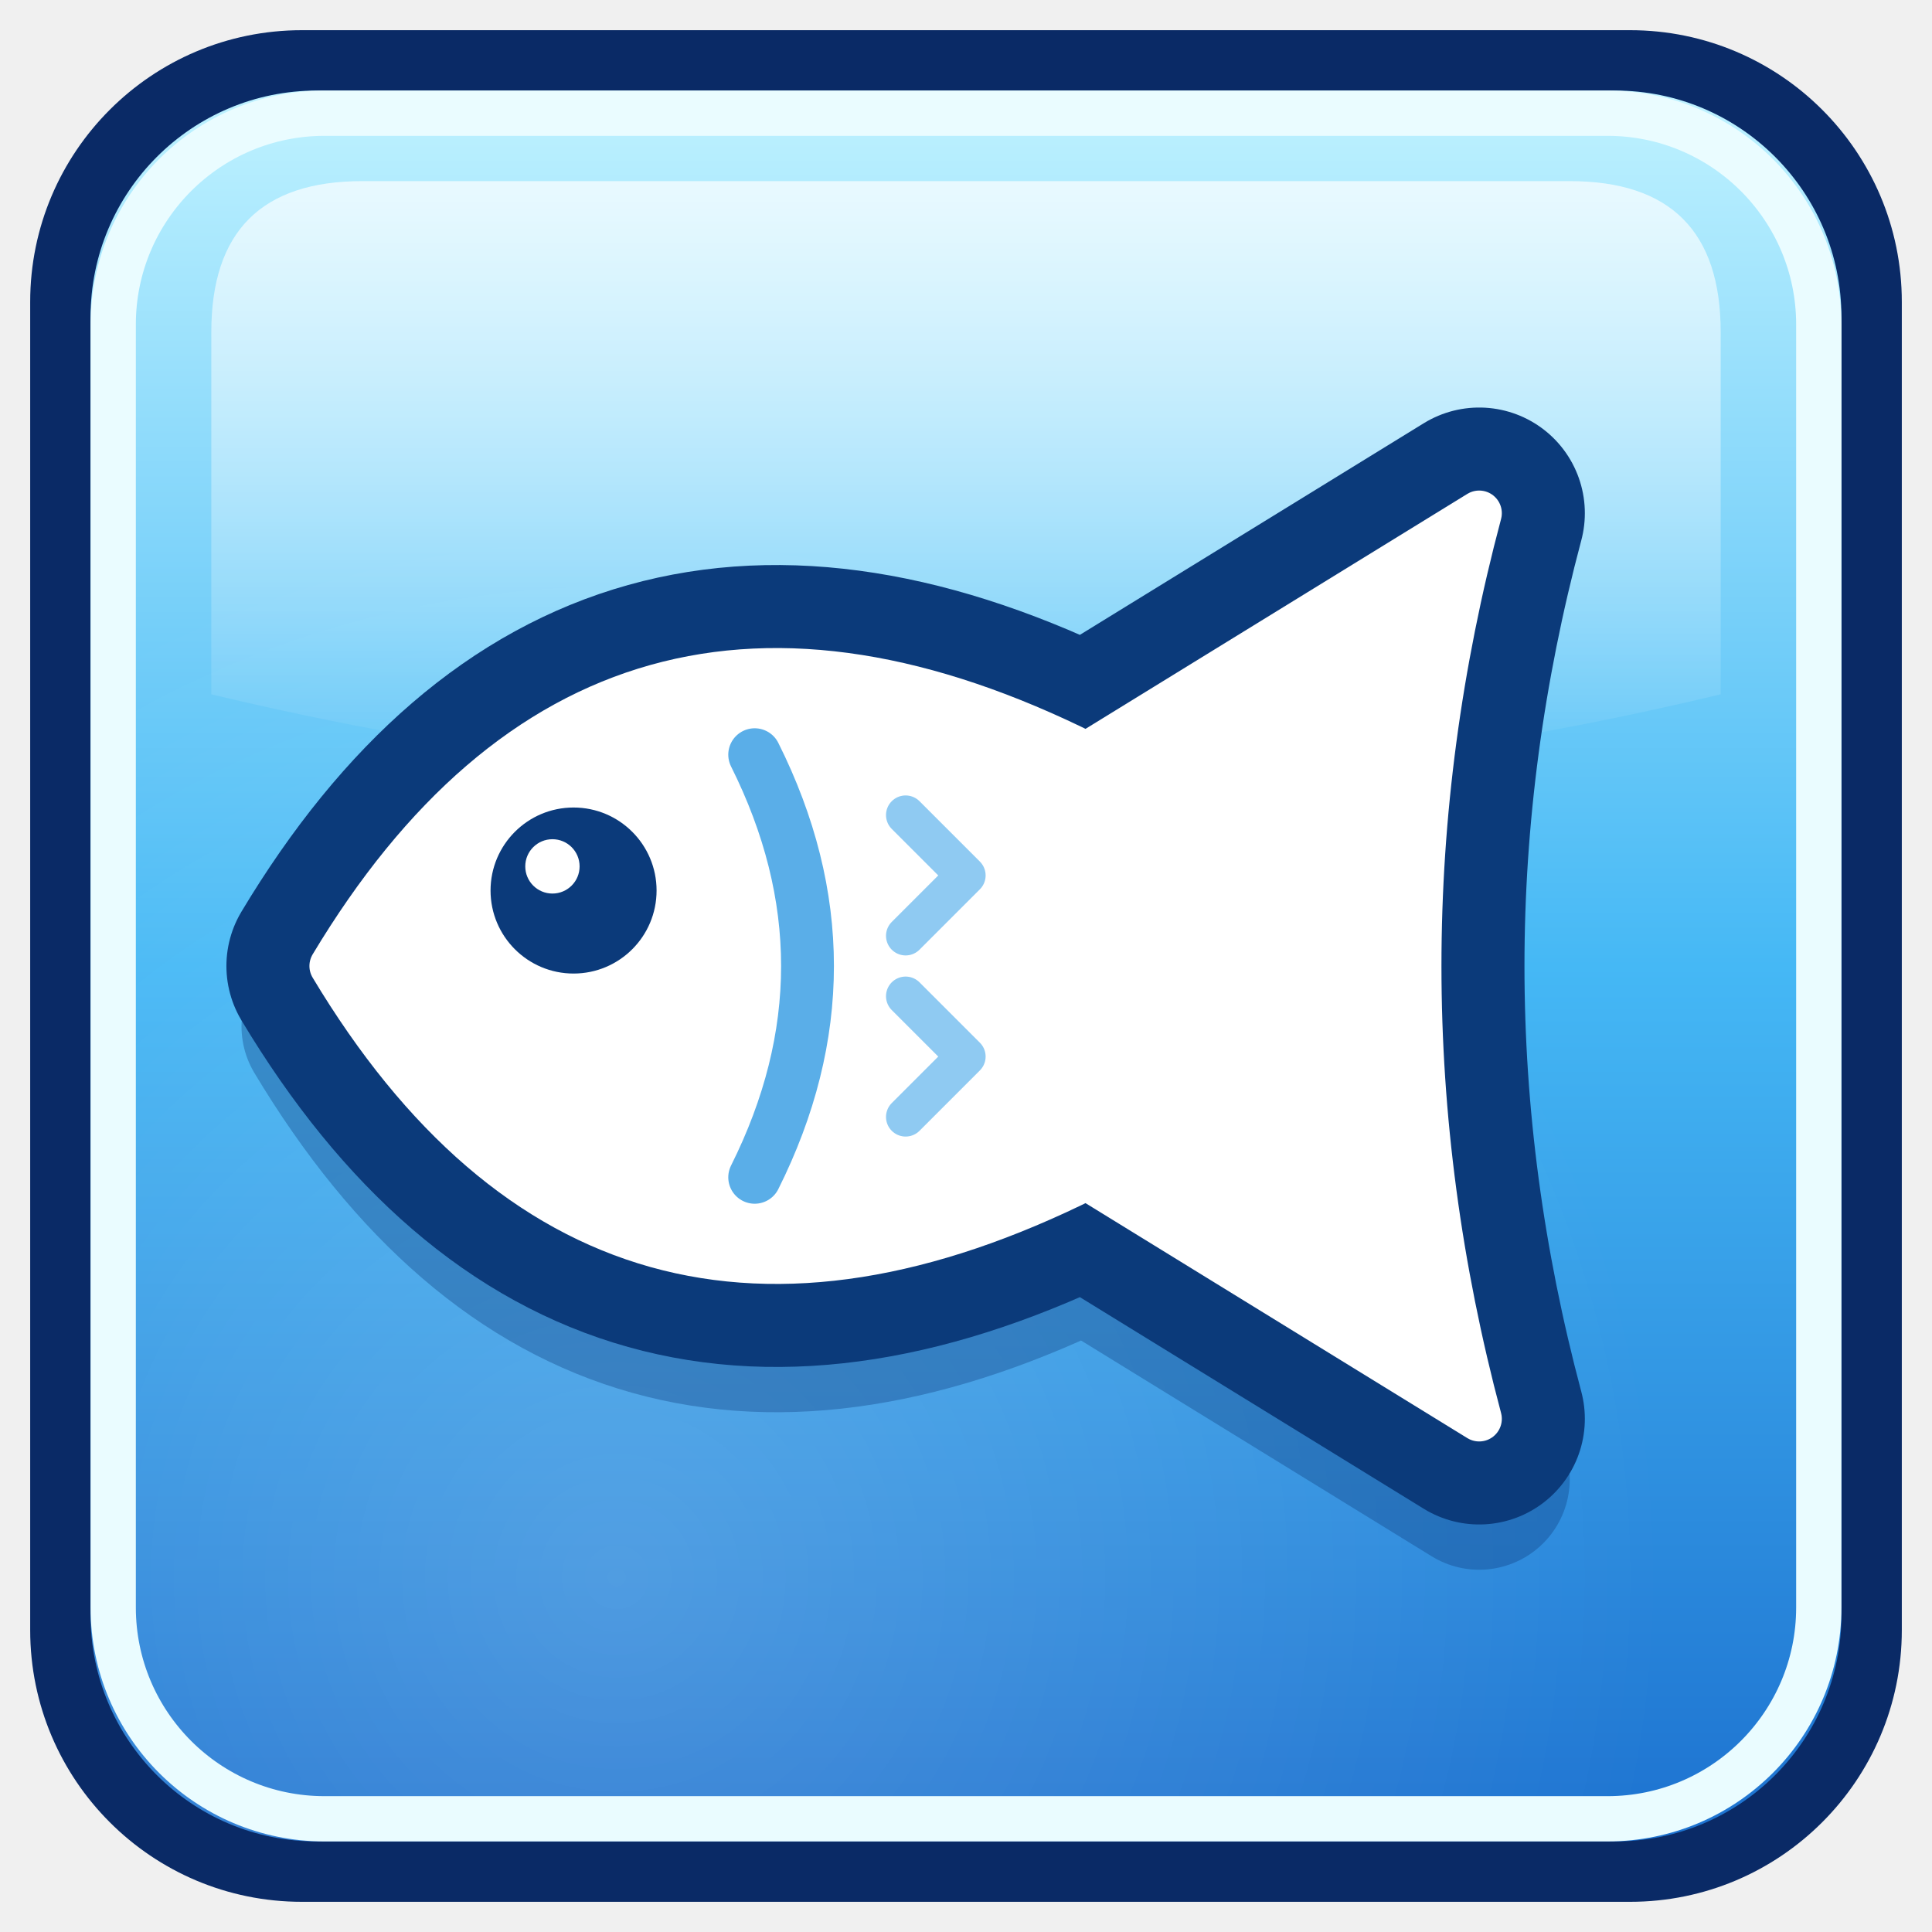
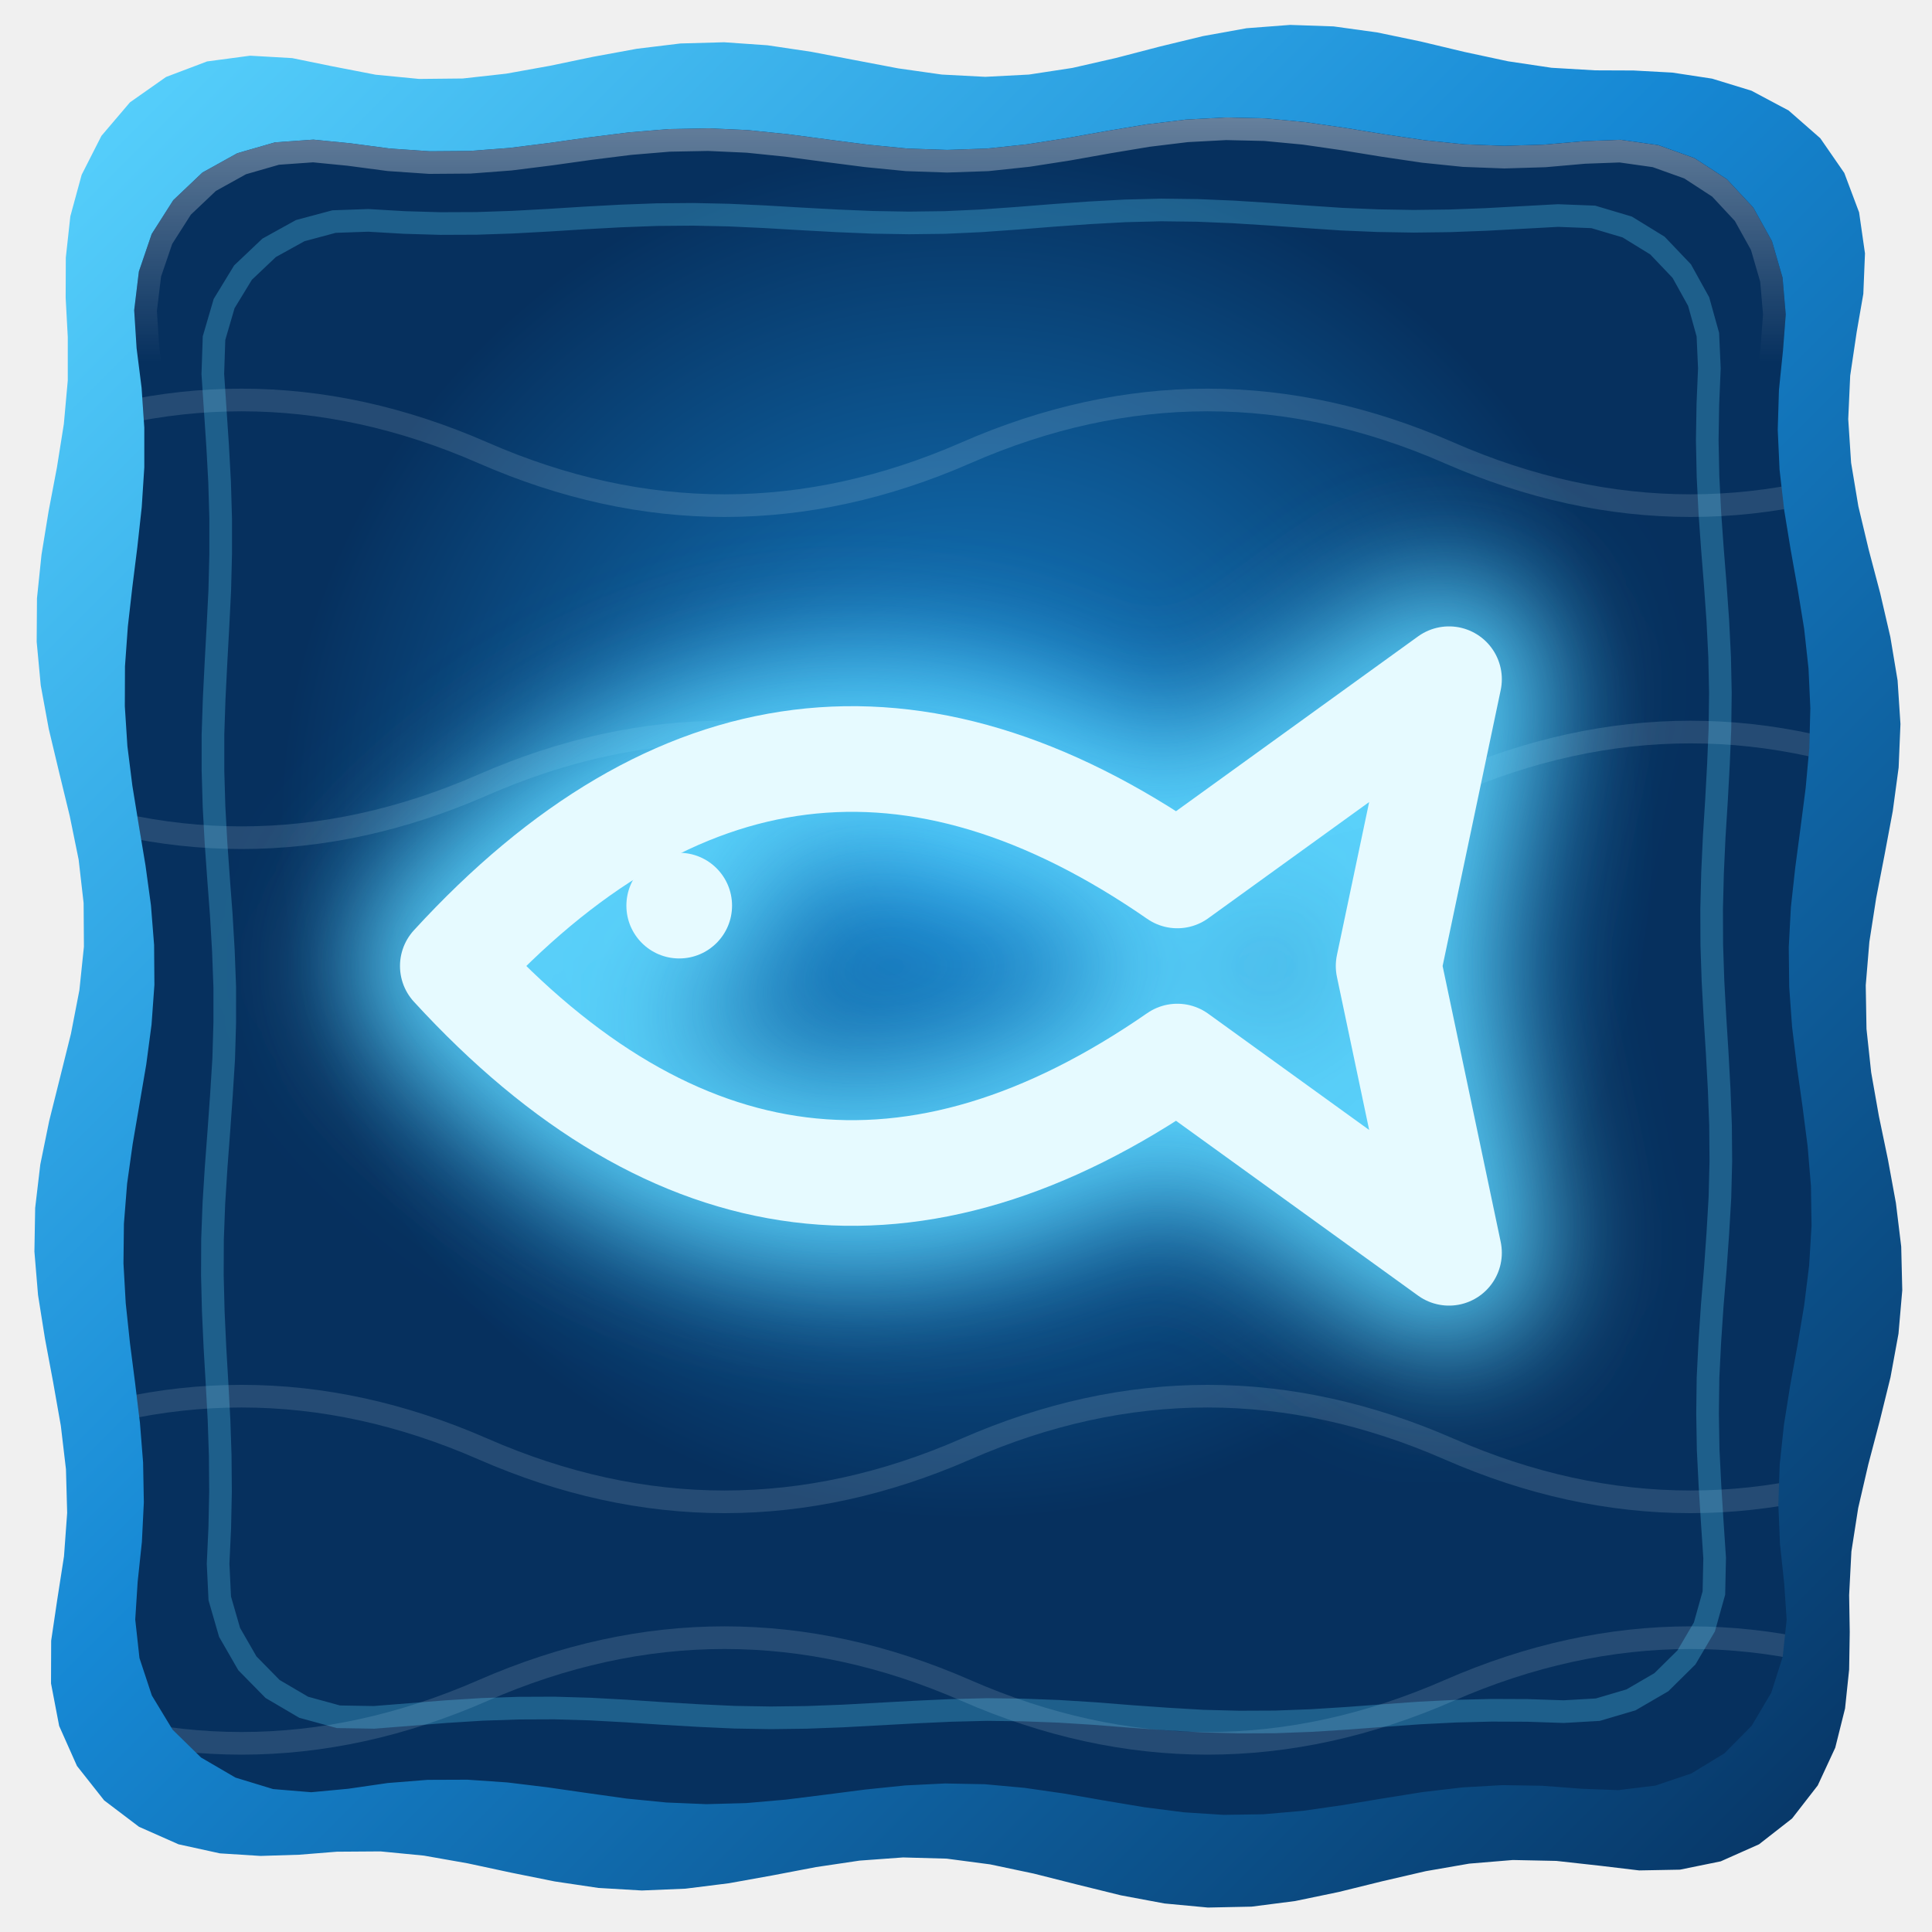
<svg xmlns="http://www.w3.org/2000/svg" width="128" height="128" viewBox="0 0 128 128">
  <defs>
-     <linearGradient id="body" x1="0" y1="0" x2="0" y2="1">
-       <stop offset="0" stop-color="#bff2ff" />
-       <stop offset="0.5" stop-color="#45b8f5" />
-       <stop offset="1" stop-color="#1d72d0" />
+     <linearGradient id="frame" x1="0" y1="0" x2="1" y2="1">
+       <stop offset="0" stop-color="#5cd6ff" />
+       <stop offset="0.45" stop-color="#1688d4" />
+       <stop offset="1" stop-color="#06305e" />
    </linearGradient>
-     <linearGradient id="gloss" x1="0" y1="0" x2="0" y2="1">
-       <stop offset="0" stop-color="#ffffff" stop-opacity="0.7" />
+     <radialGradient id="body" cx="0.5" cy="0.42" r="0.68">
+       <stop offset="0" stop-color="#1688d4" />
+       <stop offset="0.6" stop-color="#06305e" />
+       <stop offset="1" stop-color="#06305e" />
+     </radialGradient>
+     <linearGradient id="topLight" x1="0" y1="0" x2="0" y2="1">
+       <stop offset="0.3" stop-color="#ffffff" />
      <stop offset="1" stop-color="#ffffff" stop-opacity="0" />
    </linearGradient>
-     <radialGradient id="caustic" cx="0.3" cy="0.85" r="0.6">
-       <stop offset="0" stop-color="#ffffff" stop-opacity="0.18" />
-       <stop offset="1" stop-color="#ffffff" stop-opacity="0" />
-     </radialGradient>
+     <mask id="top">
+       <rect width="128" height="24" fill="url(#topLight)" />
+     </mask>
+     <clipPath id="face">
+       <path d="M23.20 9.49 L25.84 9.84 L28.47 10.02 L31.11 10.00 L33.75 9.80 L36.38 9.47 L39.02 9.10 L41.66 8.77 L44.30 8.55 L46.93 8.50 L49.57 8.62 L52.21 8.89 L54.84 9.24 L57.48 9.58 L60.12 9.84 L62.75 9.93 L65.39 9.84 L68.03 9.56 L70.66 9.15 L73.30 8.68 L75.94 8.24 L78.57 7.92 L81.21 7.78 L83.85 7.84 L86.49 8.09 L89.12 8.47 L91.76 8.90 L94.40 9.29 L97.03 9.56 L99.67 9.66 L102.31 9.58 L104.93 9.35 L107.38 9.26 L109.86 9.61 L112.26 10.47 L114.41 11.87 L116.16 13.75 L117.40 15.98 L118.10 18.39 L118.31 20.83 L118.13 23.20 L117.86 25.84 L117.78 28.47 L117.90 31.11 L118.20 33.75 L118.63 36.38 L119.10 39.02 L119.53 41.66 L119.82 44.30 L119.94 46.93 L119.87 49.57 L119.63 52.21 L119.29 54.84 L118.94 57.48 L118.65 60.12 L118.51 62.75 L118.54 65.39 L118.73 68.03 L119.05 70.66 L119.42 73.30 L119.76 75.94 L119.98 78.57 L120.02 81.21 L119.86 83.85 L119.53 86.49 L119.09 89.12 L118.61 91.76 L118.19 94.40 L117.91 97.03 L117.82 99.67 L117.93 102.31 L118.21 104.93 L118.37 107.31 L118.11 109.76 L117.35 112.15 L116.05 114.34 L114.25 116.16 L112.07 117.49 L109.68 118.30 L107.22 118.60 L104.80 118.51 L102.16 118.31 L99.53 118.27 L96.89 118.42 L94.25 118.73 L91.62 119.15 L88.98 119.59 L86.34 119.97 L83.70 120.20 L81.07 120.24 L78.43 120.07 L75.79 119.73 L73.16 119.29 L70.52 118.83 L67.88 118.45 L65.25 118.21 L62.61 118.16 L59.97 118.29 L57.34 118.56 L54.70 118.90 L52.06 119.23 L49.43 119.46 L46.79 119.53 L44.15 119.42 L41.51 119.16 L38.88 118.79 L36.24 118.41 L33.60 118.09 L30.97 117.91 L28.33 117.92 L25.69 118.13 L23.07 118.51 L20.62 118.74 L18.09 118.53 L15.60 117.77 L13.32 116.44 L11.43 114.59 L10.06 112.33 L9.24 109.85 L8.96 107.30 L9.12 104.80 L9.40 102.16 L9.53 99.53 L9.48 96.89 L9.27 94.25 L8.95 91.62 L8.61 88.98 L8.33 86.34 L8.18 83.70 L8.21 81.07 L8.42 78.43 L8.79 75.79 L9.24 73.16 L9.69 70.52 L10.04 67.88 L10.23 65.25 L10.21 62.61 L10.00 59.97 L9.64 57.34 L9.20 54.70 L8.77 52.06 L8.44 49.43 L8.27 46.79 L8.28 44.15 L8.47 41.51 L8.77 38.88 L9.10 36.24 L9.39 33.60 L9.56 30.97 L9.56 28.33 L9.38 25.69 L9.05 23.07 L8.89 20.55 L9.20 17.99 L10.05 15.50 L11.48 13.26 L13.41 11.43 L15.72 10.15 L18.22 9.43 L20.76 9.25 Z" />
+     </clipPath>
+     <filter id="glow" x="-40%" y="-40%" width="180%" height="180%">
+       <feGaussianBlur stdDeviation="4" />
+     </filter>
  </defs>
-   <rect x="2" y="2" width="124" height="124" rx="18" fill="#0a2a66" />
-   <rect x="6" y="6" width="116" height="116" rx="15" fill="url(#body)" />
-   <rect x="6" y="6" width="116" height="116" rx="15" fill="url(#caustic)" />
-   <rect x="7.5" y="7.5" width="113" height="113" rx="14" fill="none" stroke="#eafcff" stroke-width="3" />
-   <path d="M14 22 Q14 12 24 12 H104 Q114 12 114 22 V46 Q64 58 14 46 Z" fill="url(#gloss)" />
-   <g transform="translate(0 4)" opacity="0.35">
-     <path d="M22 64 Q40 34 72 50 L98 34 Q90 64 98 94 L72 78 Q40 94 22 64 Z" fill="#0b3a7a" stroke="#0b3a7a" stroke-width="12" stroke-linejoin="round" />
+   <path d="M22.00 4.39 L24.89 4.95 L27.77 5.23 L30.66 5.20 L33.54 4.88 L36.43 4.36 L39.31 3.76 L42.20 3.23 L45.08 2.88 L47.97 2.80 L50.85 3.00 L53.74 3.43 L56.62 3.98 L59.51 4.53 L62.40 4.94 L65.28 5.09 L68.17 4.94 L71.05 4.50 L73.94 3.84 L76.82 3.09 L79.71 2.39 L82.59 1.87 L85.48 1.65 L88.36 1.75 L91.25 2.15 L94.13 2.75 L97.02 3.44 L99.91 4.06 L102.79 4.49 L105.68 4.66 L108.23 4.67 L110.80 4.81 L113.43 5.21 L116.04 6.01 L118.50 7.32 L120.60 9.16 L122.19 11.46 L123.17 14.07 L123.56 16.79 L123.45 19.47 L123.01 22.00 L122.58 24.89 L122.45 27.77 L122.64 30.66 L123.12 33.54 L123.81 36.43 L124.57 39.31 L125.24 42.20 L125.72 45.08 L125.91 47.97 L125.79 50.85 L125.40 53.74 L124.86 56.62 L124.30 59.51 L123.85 62.40 L123.61 65.28 L123.66 68.17 L123.97 71.05 L124.48 73.94 L125.08 76.82 L125.61 79.71 L125.96 82.59 L126.03 85.48 L125.78 88.36 L125.25 91.25 L124.54 94.13 L123.78 97.02 L123.11 99.91 L122.66 102.79 L122.51 105.68 L122.55 108.13 L122.51 110.61 L122.24 113.19 L121.59 115.79 L120.43 118.29 L118.73 120.48 L116.54 122.19 L114.00 123.32 L111.30 123.87 L108.60 123.92 L106.00 123.61 L103.11 123.29 L100.23 123.23 L97.34 123.47 L94.46 123.97 L91.57 124.64 L88.69 125.35 L85.80 125.95 L82.92 126.32 L80.03 126.38 L77.15 126.11 L74.26 125.57 L71.38 124.86 L68.49 124.13 L65.60 123.52 L62.72 123.14 L59.83 123.06 L56.95 123.27 L54.06 123.70 L51.18 124.25 L48.29 124.77 L45.41 125.13 L42.52 125.25 L39.64 125.08 L36.75 124.65 L33.87 124.07 L30.98 123.45 L28.09 122.94 L25.21 122.66 L22.32 122.68 L19.83 122.88 L17.26 122.96 L14.57 122.79 L11.83 122.19 L9.21 121.03 L6.90 119.28 L5.10 117.00 L3.92 114.35 L3.38 111.53 L3.39 108.70 L3.79 106.00 L4.24 103.11 L4.45 100.23 L4.37 97.34 L4.03 94.46 L3.52 91.57 L2.98 88.69 L2.52 85.80 L2.28 82.92 L2.33 80.03 L2.67 77.15 L3.26 74.26 L3.98 71.38 L4.70 68.49 L5.26 65.60 L5.56 62.72 L5.54 59.83 L5.21 56.95 L4.62 54.06 L3.92 51.18 L3.23 48.29 L2.70 45.41 L2.43 42.52 L2.45 39.64 L2.75 36.75 L3.22 33.87 L3.77 30.98 L4.23 28.09 L4.49 25.21 L4.49 22.32 L4.35 19.73 L4.36 17.07 L4.66 14.33 L5.41 11.58 L6.72 9.00 L8.61 6.78 L11.00 5.10 L13.72 4.07 L16.57 3.69 L19.36 3.85 Z" fill="url(#frame)" />
+   <path d="M23.20 9.49 L25.84 9.84 L28.47 10.02 L31.11 10.00 L33.75 9.80 L36.38 9.47 L39.02 9.10 L41.66 8.77 L44.30 8.55 L46.93 8.50 L49.57 8.62 L52.21 8.89 L54.84 9.24 L57.48 9.58 L60.12 9.84 L62.75 9.93 L65.39 9.84 L68.03 9.56 L70.66 9.15 L73.30 8.68 L75.94 8.24 L78.57 7.92 L81.21 7.78 L83.85 7.84 L86.49 8.09 L89.12 8.47 L91.76 8.90 L94.40 9.29 L97.03 9.56 L99.67 9.66 L102.31 9.58 L104.93 9.35 L107.38 9.26 L109.86 9.61 L112.26 10.47 L114.41 11.87 L116.16 13.75 L117.40 15.98 L118.10 18.39 L118.31 20.83 L118.13 23.20 L117.86 25.84 L117.78 28.47 L117.90 31.11 L118.20 33.75 L118.63 36.38 L119.10 39.02 L119.53 41.66 L119.82 44.30 L119.94 46.93 L119.87 49.57 L119.63 52.21 L119.29 54.84 L118.94 57.48 L118.65 60.12 L118.51 62.75 L118.54 65.39 L118.73 68.03 L119.05 70.66 L119.42 73.30 L119.76 75.94 L119.98 78.57 L120.02 81.21 L119.86 83.85 L119.53 86.49 L119.09 89.12 L118.61 91.76 L118.19 94.40 L117.91 97.03 L117.82 99.67 L117.93 102.31 L118.21 104.93 L118.37 107.31 L118.11 109.76 L117.35 112.15 L116.05 114.34 L114.25 116.16 L112.07 117.49 L109.68 118.30 L107.22 118.60 L104.80 118.51 L102.16 118.31 L99.53 118.27 L96.89 118.42 L94.25 118.73 L91.62 119.15 L88.98 119.59 L86.34 119.97 L83.70 120.20 L81.07 120.24 L78.43 120.07 L75.79 119.73 L73.16 119.29 L70.52 118.83 L67.88 118.45 L65.25 118.21 L62.61 118.16 L59.97 118.29 L57.34 118.56 L54.70 118.90 L52.06 119.23 L49.43 119.46 L46.79 119.53 L44.15 119.42 L41.51 119.16 L38.88 118.79 L36.24 118.41 L33.60 118.09 L30.97 117.91 L28.33 117.92 L25.69 118.13 L23.07 118.51 L20.62 118.74 L18.09 118.53 L15.60 117.77 L13.32 116.44 L11.43 114.59 L10.06 112.33 L9.24 109.85 L8.96 107.30 L9.12 104.80 L9.40 102.16 L9.53 99.53 L9.48 96.89 L9.27 94.25 L8.95 91.62 L8.61 88.98 L8.33 86.34 L8.18 83.70 L8.21 81.07 L8.42 78.43 L8.79 75.79 L9.24 73.16 L9.69 70.52 L10.04 67.88 L10.23 65.25 L10.21 62.61 L10.00 59.97 L9.64 57.34 L9.20 54.70 L8.77 52.06 L8.44 49.43 L8.27 46.79 L8.28 44.15 L8.47 41.51 L8.77 38.88 L9.10 36.24 L9.39 33.60 L9.56 30.97 L9.56 28.33 L9.38 25.69 L9.05 23.07 L8.89 20.55 L9.20 17.99 L10.05 15.50 L11.48 13.26 L13.41 11.43 L15.72 10.15 L18.22 9.43 L20.76 9.25 Z" fill="url(#body)" />
+   <g clip-path="url(#face)">
+     <path d="M0 30 q16 -7 32 0 t32 0 t32 0 t32 0" fill="none" stroke="#e6faff" stroke-width="1.5" opacity="0.14" />
+     <path d="M0 52 q16 7 32 0 t32 0 t32 0 t32 0" fill="none" stroke="#e6faff" stroke-width="1.5" opacity="0.14" />
+     <path d="M0 96 q16 -7 32 0 t32 0 t32 0 t32 0" fill="none" stroke="#e6faff" stroke-width="1.5" opacity="0.14" />
+     <path d="M0 112 q16 7 32 0 t32 0 t32 0 t32 0" fill="none" stroke="#e6faff" stroke-width="1.5" opacity="0.14" />
+   </g>
+   <path d="M24.40 14.60 L26.79 14.74 L29.18 14.81 L31.57 14.80 L33.95 14.72 L36.34 14.59 L38.73 14.44 L41.12 14.31 L43.51 14.22 L45.90 14.20 L48.28 14.25 L50.67 14.36 L53.06 14.50 L55.45 14.63 L57.84 14.73 L60.23 14.77 L62.61 14.74 L65.00 14.63 L67.39 14.46 L69.78 14.27 L72.17 14.10 L74.56 13.97 L76.94 13.91 L79.33 13.94 L81.72 14.04 L84.11 14.19 L86.50 14.36 L88.89 14.52 L91.28 14.62 L93.66 14.66 L96.05 14.63 L98.44 14.54 L100.83 14.41 L103.22 14.28 L105.56 14.37 L107.81 15.04 L109.81 16.27 L111.42 17.96 L112.54 19.98 L113.15 22.17 L113.25 24.40 L113.15 26.79 L113.11 29.18 L113.16 31.57 L113.28 33.95 L113.45 36.34 L113.64 38.73 L113.81 41.12 L113.93 43.51 L113.98 45.90 L113.95 48.28 L113.85 50.67 L113.72 53.06 L113.57 55.45 L113.46 57.84 L113.40 60.23 L113.41 62.61 L113.49 65.00 L113.62 67.39 L113.77 69.78 L113.90 72.17 L113.99 74.56 L114.01 76.94 L113.95 79.33 L113.81 81.72 L113.64 84.11 L113.44 86.50 L113.28 88.89 L113.16 91.28 L113.13 93.66 L113.17 96.05 L113.29 98.44 L113.44 100.83 L113.60 103.22 L113.55 105.54 L112.92 107.79 L111.73 109.81 L110.07 111.45 L108.06 112.62 L105.86 113.27 L103.60 113.40 L101.21 113.32 L98.82 113.31 L96.43 113.37 L94.05 113.49 L91.66 113.66 L89.27 113.84 L86.88 113.99 L84.49 114.08 L82.10 114.09 L79.72 114.03 L77.33 113.89 L74.94 113.72 L72.55 113.53 L70.16 113.38 L67.77 113.29 L65.39 113.26 L63.00 113.32 L60.61 113.43 L58.22 113.56 L55.83 113.69 L53.44 113.78 L51.06 113.81 L48.67 113.77 L46.28 113.66 L43.89 113.52 L41.50 113.36 L39.11 113.23 L36.72 113.16 L34.34 113.17 L31.95 113.25 L29.56 113.40 L27.17 113.59 L24.78 113.78 L22.42 113.74 L20.12 113.11 L18.06 111.90 L16.39 110.20 L15.21 108.15 L14.56 105.90 L14.45 103.60 L14.56 101.21 L14.61 98.82 L14.59 96.43 L14.51 94.05 L14.38 91.66 L14.24 89.27 L14.13 86.88 L14.07 84.49 L14.08 82.10 L14.17 79.72 L14.32 77.33 L14.50 74.94 L14.67 72.55 L14.82 70.16 L14.89 67.77 L14.89 65.39 L14.80 63.00 L14.66 60.61 L14.48 58.22 L14.31 55.83 L14.18 53.44 L14.11 51.06 L14.11 48.67 L14.19 46.28 L14.31 43.89 L14.44 41.50 L14.56 39.11 L14.62 36.72 L14.62 34.34 L14.55 31.95 L14.42 29.56 L14.26 27.17 L14.10 24.78 L14.18 22.40 L14.85 20.11 L16.10 18.06 L17.83 16.42 L19.89 15.28 L22.13 14.68 Z" fill="none" stroke="#5cd6ff" stroke-width="1.5" opacity="0.28" />
+   <path d="M23.20 9.49 L25.84 9.84 L28.47 10.02 L31.11 10.00 L33.75 9.80 L36.38 9.47 L39.02 9.10 L41.66 8.77 L44.30 8.55 L46.93 8.50 L49.57 8.62 L52.21 8.89 L54.84 9.24 L57.48 9.58 L60.12 9.84 L62.75 9.93 L65.39 9.84 L68.03 9.56 L70.66 9.15 L73.30 8.68 L75.94 8.24 L78.57 7.92 L81.21 7.78 L83.85 7.84 L86.49 8.09 L89.12 8.47 L91.76 8.90 L94.40 9.29 L97.03 9.56 L99.67 9.66 L102.31 9.58 L104.93 9.35 L107.38 9.26 L109.86 9.61 L112.26 10.47 L114.41 11.87 L116.16 13.75 L117.40 15.98 L118.10 18.39 L118.31 20.83 L118.13 23.20 L117.86 25.84 L117.78 28.47 L117.90 31.11 L118.20 33.75 L118.63 36.38 L119.10 39.02 L119.53 41.66 L119.82 44.30 L119.94 46.93 L119.87 49.57 L119.63 52.21 L119.29 54.84 L118.94 57.48 L118.65 60.12 L118.51 62.75 L118.54 65.39 L118.73 68.03 L119.05 70.66 L119.42 73.30 L119.76 75.94 L119.98 78.57 L120.02 81.21 L119.86 83.85 L119.53 86.49 L119.09 89.12 L118.61 91.76 L118.19 94.40 L117.91 97.03 L117.82 99.67 L117.93 102.31 L118.21 104.93 L118.37 107.31 L118.11 109.76 L117.35 112.15 L116.05 114.34 L114.25 116.16 L112.07 117.49 L109.68 118.30 L107.22 118.60 L104.80 118.51 L102.16 118.31 L99.53 118.27 L96.89 118.42 L94.25 118.73 L91.62 119.15 L88.98 119.59 L86.34 119.97 L83.70 120.20 L81.07 120.24 L78.43 120.07 L75.79 119.73 L73.16 119.29 L70.52 118.83 L67.88 118.45 L65.25 118.21 L62.61 118.16 L59.97 118.29 L57.34 118.56 L54.70 118.90 L52.06 119.23 L49.43 119.46 L46.79 119.53 L44.15 119.42 L41.51 119.16 L38.88 118.79 L36.24 118.41 L33.60 118.09 L30.97 117.91 L28.33 117.92 L25.69 118.13 L23.07 118.51 L20.62 118.74 L18.09 118.53 L15.60 117.77 L13.32 116.44 L11.43 114.59 L10.06 112.33 L9.24 109.85 L8.96 107.30 L9.12 104.80 L9.40 102.16 L9.53 99.53 L9.48 96.89 L9.27 94.25 L8.95 91.62 L8.61 88.98 L8.33 86.34 L8.18 83.70 L8.21 81.07 L8.42 78.43 L8.79 75.79 L9.24 73.16 L9.69 70.52 L10.04 67.88 L10.23 65.25 L10.21 62.61 L10.00 59.97 L9.64 57.34 L9.20 54.70 L8.77 52.06 L8.44 49.43 L8.27 46.79 L8.28 44.15 L8.47 41.51 L8.77 38.88 L9.10 36.24 L9.39 33.60 L9.56 30.97 L9.56 28.33 L9.38 25.69 L9.05 23.07 L8.89 20.55 L9.20 17.99 L10.05 15.50 L11.48 13.26 L13.41 11.43 L15.72 10.15 L18.22 9.43 L20.76 9.25 Z" fill="none" stroke="#ffffff" stroke-width="3" opacity="0.4" mask="url(#top)" clip-path="url(#face)" />
+   <g filter="url(#glow)" opacity="0.95">
+     <path d="M30 64 Q52 40 78 58 L96 45 L92 64 L96 83 L78 70 Q52 88 30 64 Z" fill="none" stroke="#5cd6ff" stroke-width="13.3" stroke-linecap="round" stroke-linejoin="round" />
+     <circle cx="45" cy="60" r="6.65" fill="#5cd6ff" />
  </g>
  <g>
-     <path d="M22 64 Q40 34 72 50 L98 34 Q90 64 98 94 L72 78 Q40 94 22 64 Z" fill="#0b3a7a" stroke="#0b3a7a" stroke-width="14" stroke-linejoin="round" />
-   </g>
-   <g>
-     <path d="M22 64 Q40 34 72 50 L98 34 Q90 64 98 94 L72 78 Q40 94 22 64 Z" fill="#ffffff" stroke="#ffffff" stroke-width="3" stroke-linejoin="round" />
-     <circle cx="38" cy="59" r="5.5" fill="#0b3a7a" />
-     <circle cx="36.6" cy="57.4" r="1.8" fill="#ffffff" />
-     <path d="M50 50 Q57 64 50 78" fill="none" stroke="#5aaee8" stroke-width="3.5" stroke-linecap="round" />
-     <path d="M60 54 L64 58 L60 62 M60 66 L64 70 L60 74" fill="none" stroke="#8fcaf2" stroke-width="2.6" stroke-linecap="round" stroke-linejoin="round" />
+     <path d="M30 64 Q52 40 78 58 L96 45 L92 64 L96 83 L78 70 Q52 88 30 64 Z" fill="none" stroke="#e6faff" stroke-width="7" stroke-linecap="round" stroke-linejoin="round" />
+     <circle cx="45" cy="60" r="3.5" fill="#e6faff" />
  </g>
</svg>
